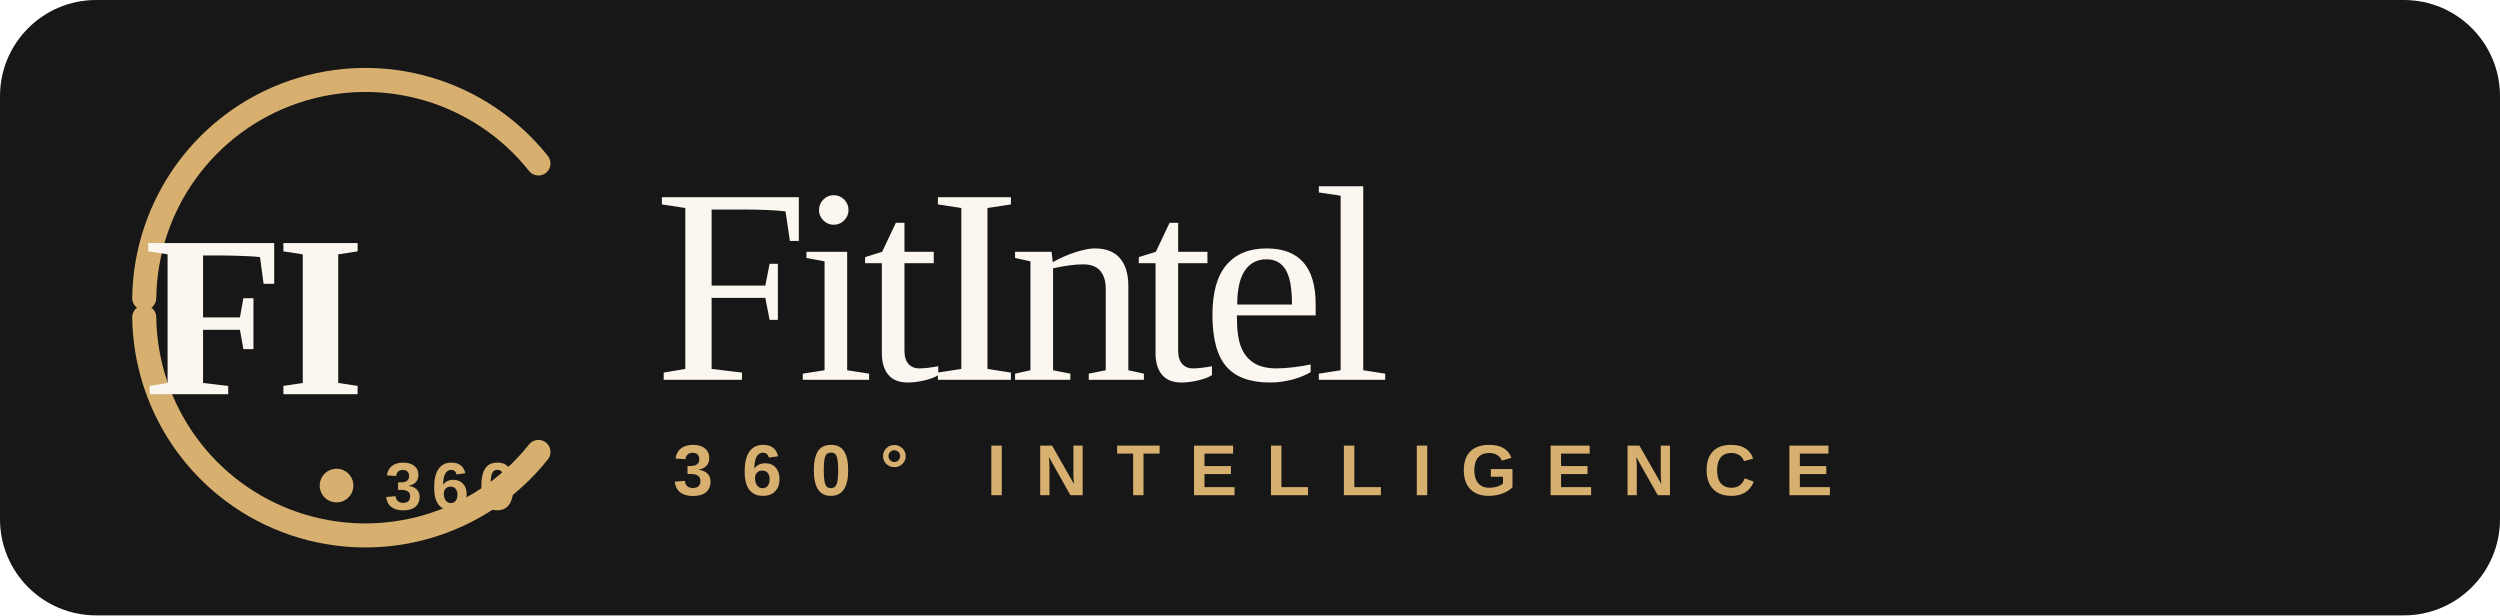
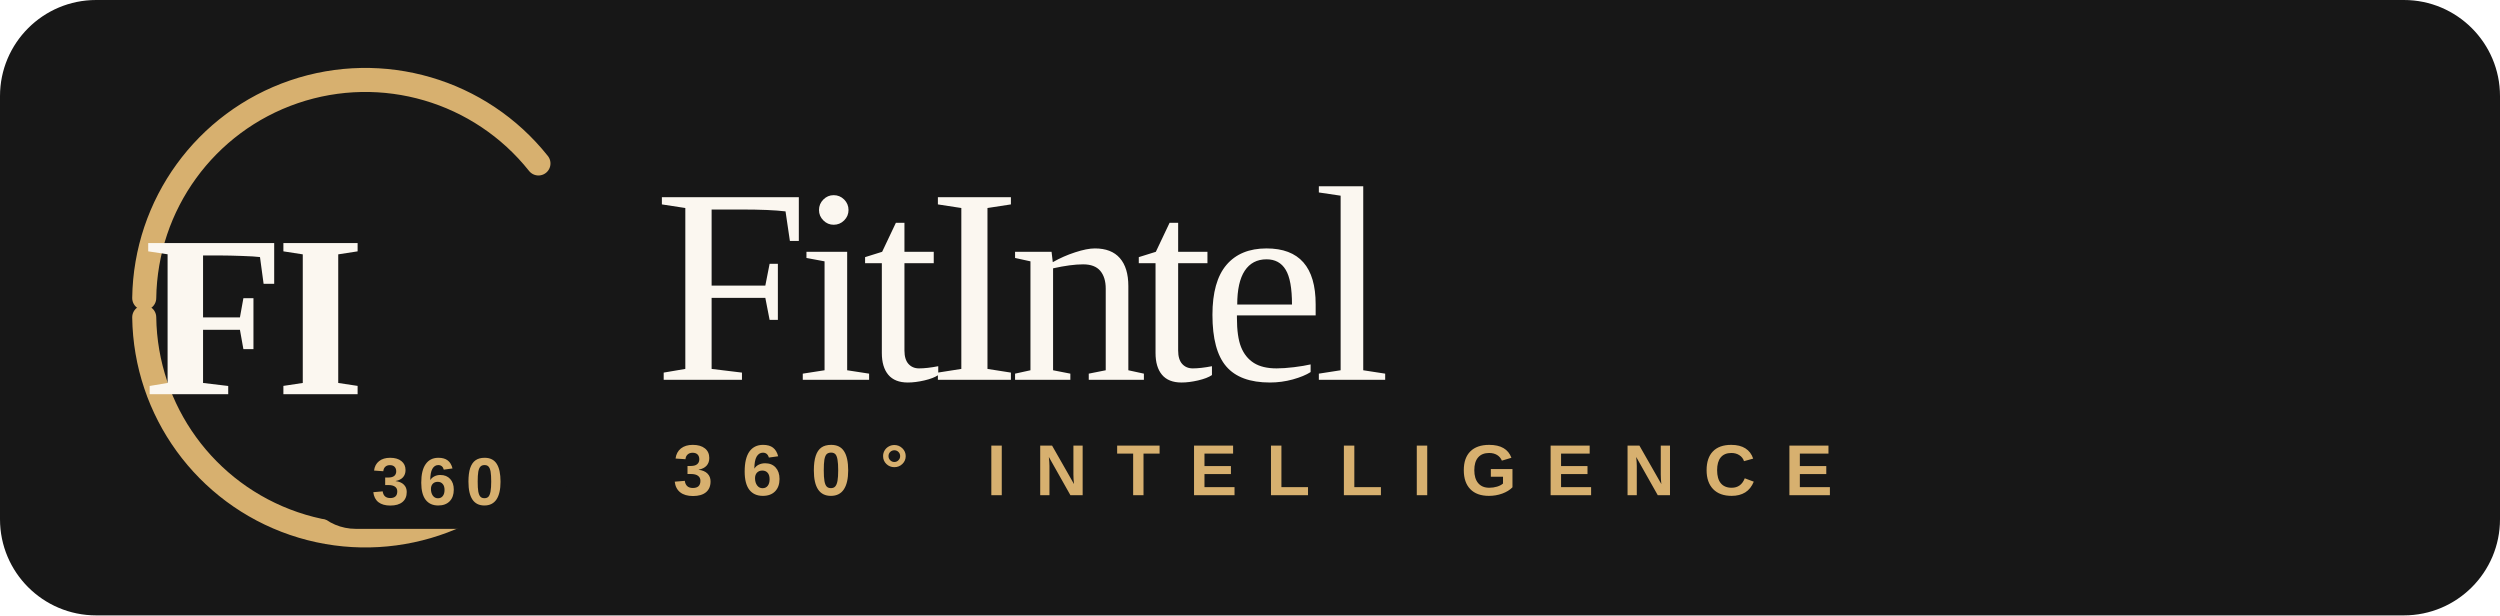
<svg xmlns="http://www.w3.org/2000/svg" viewBox="0 0 520 128" role="img" aria-labelledby="title desc">
  <rect width="520" height="128" rx="20" fill="#171717" />
  <path d="M30 62A46 46 0 0 1 112 34" fill="none" stroke="#d7b06f" stroke-width="5" stroke-linecap="round" />
  <path d="M112 94A46 46 0 0 1 30 66" fill="none" stroke="#d7b06f" stroke-width="5" stroke-linecap="round" />
  <text x="30" y="82" fill="#fbf7f0" font-family="Georgia, 'Times New Roman', serif" font-size="48" font-weight="600" letter-spacing="-2">FI</text>
-   <circle cx="70" cy="101" r="3.5" fill="#d7b06f" />
-   <text x="80" y="106" fill="#d7b06f" font-family="Arial, Helvetica, sans-serif" font-size="14" font-weight="700" letter-spacing="2">360</text>
+   <rect x="63" y="88" width="55" height="22" rx="11" fill="#171717" />
+   <text x="91" y="105" text-anchor="middle" fill="#d7b06f" font-family="Arial, Helvetica, sans-serif" font-size="14" font-weight="700" letter-spacing="2">360</text>
  <text x="136" y="79" fill="#fbf7f0" font-family="Georgia, 'Times New Roman', serif" font-size="58" letter-spacing="-2.5">FitIntel</text>
  <text x="140" y="103" fill="#d7b06f" font-family="Arial, Helvetica, sans-serif" font-size="15" font-weight="700" letter-spacing="6">360° INTELLIGENCE</text>
</svg>
